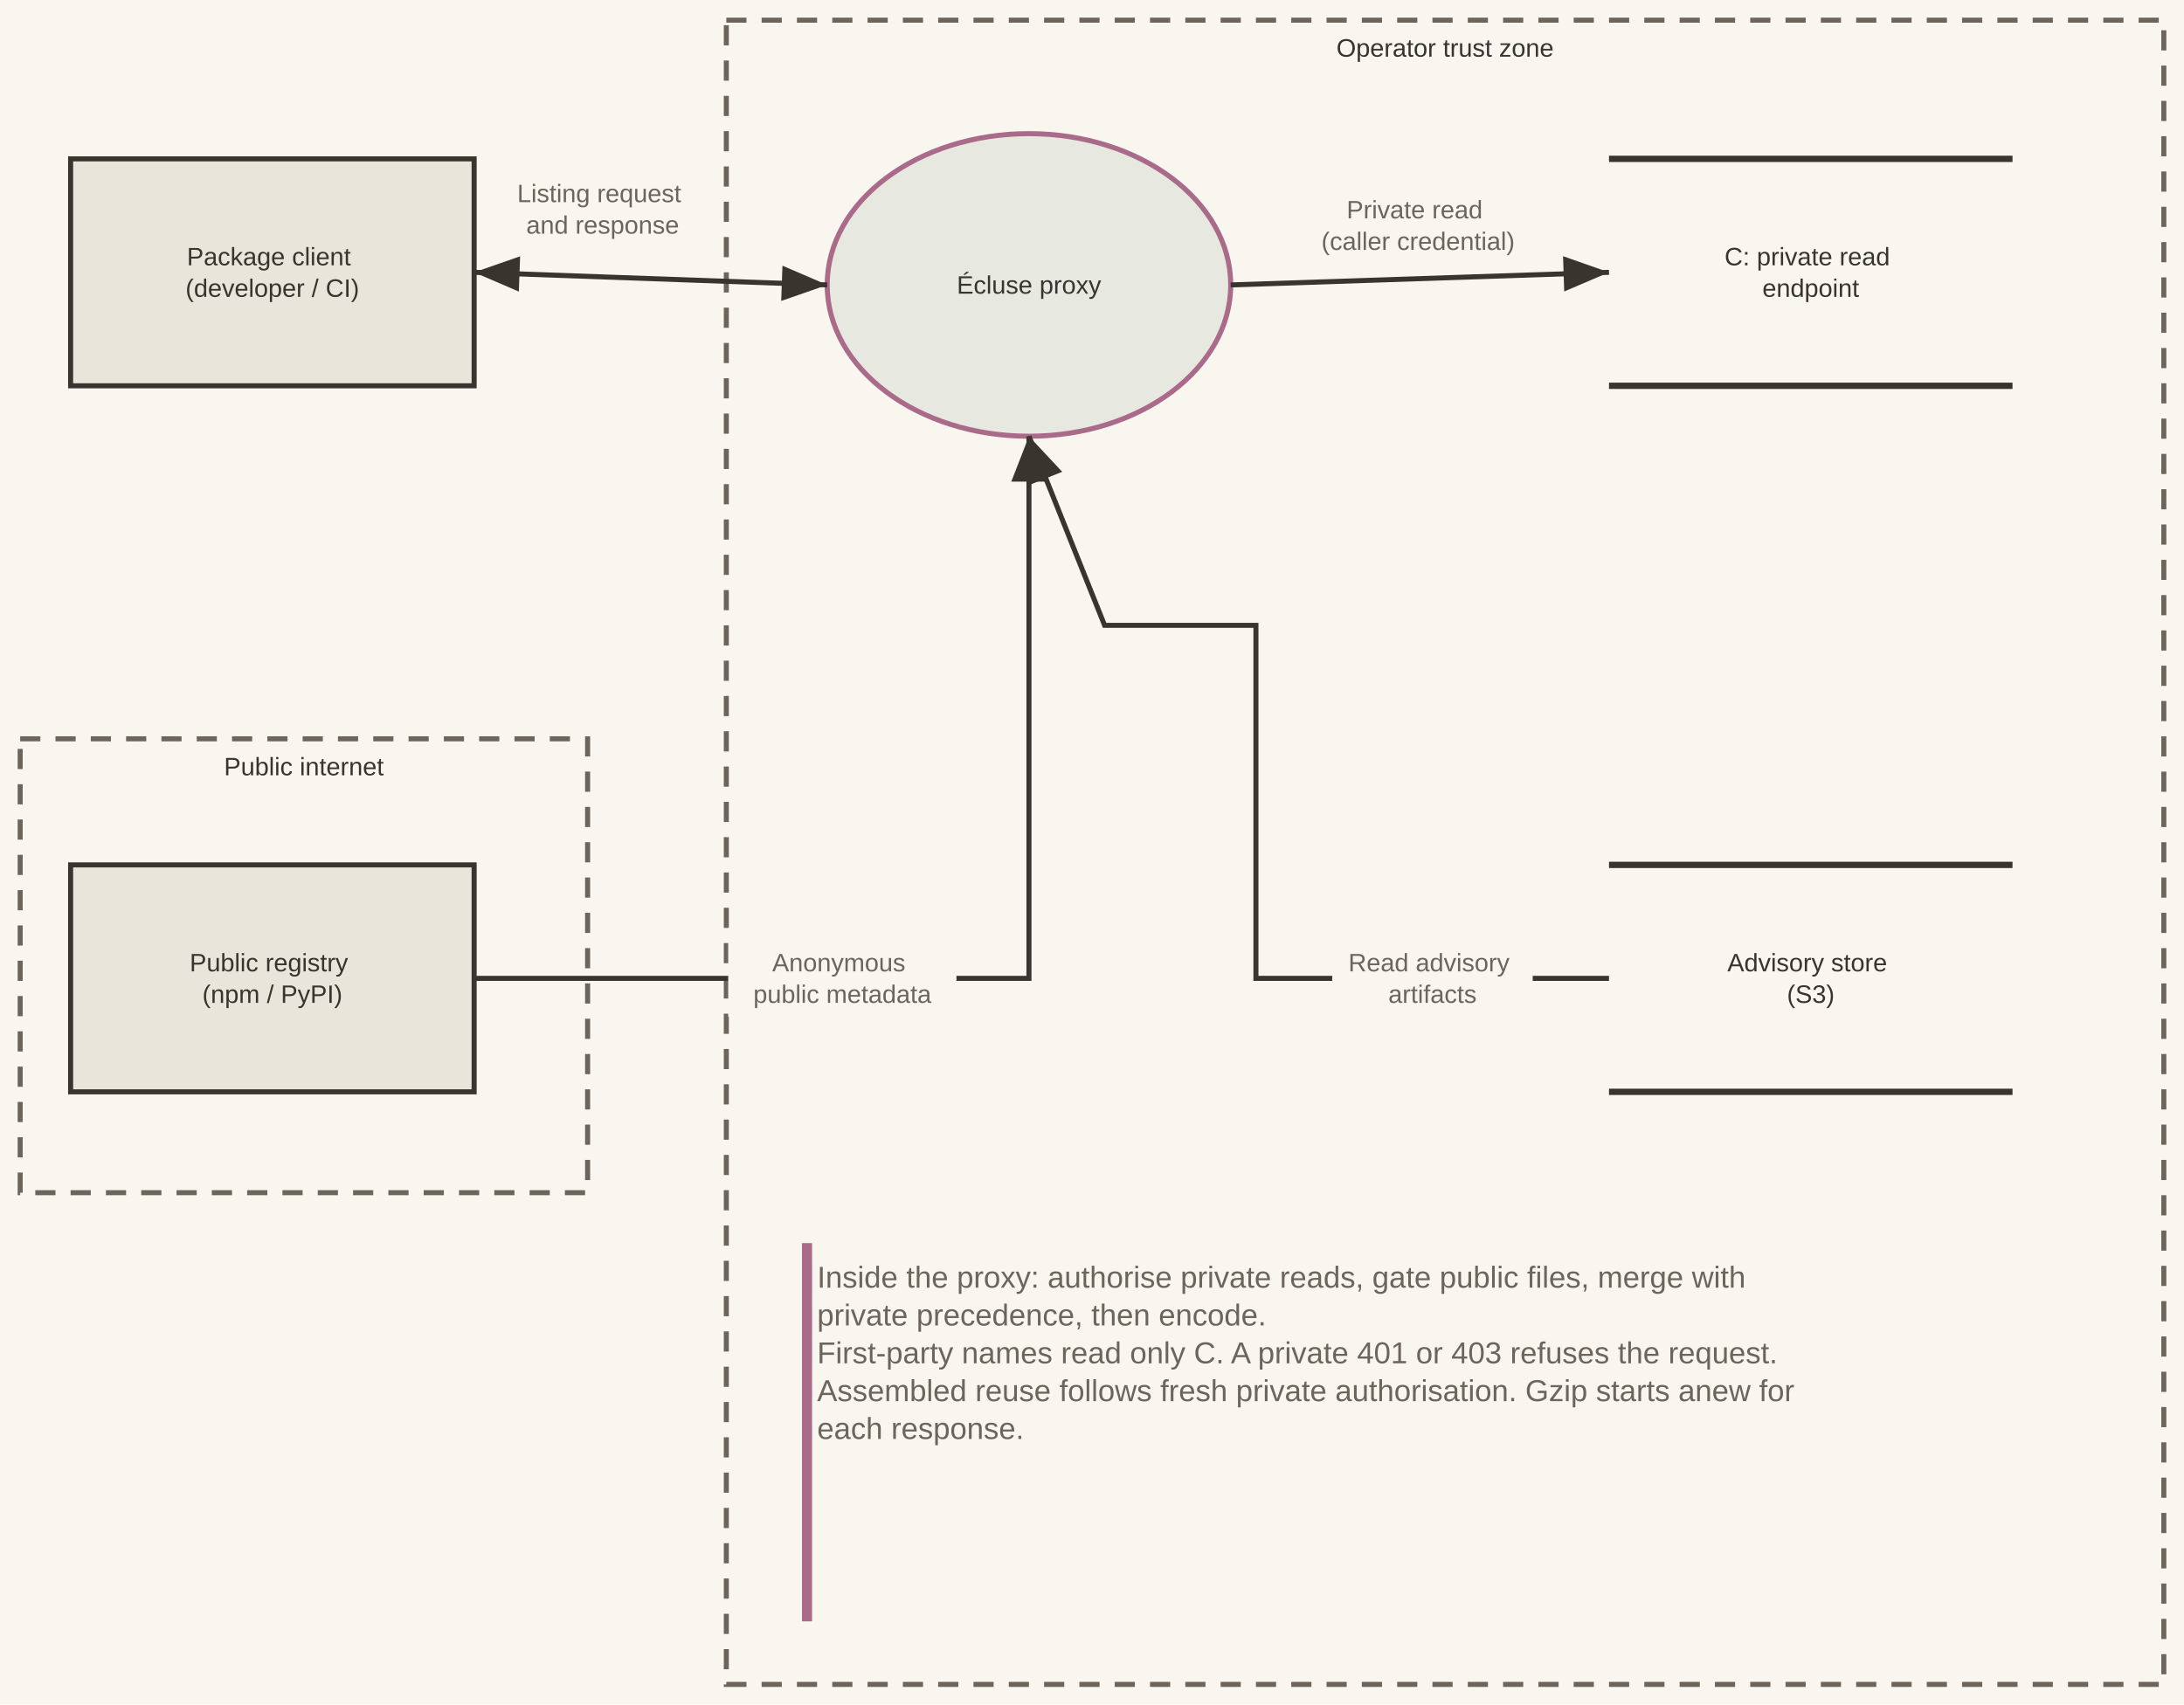
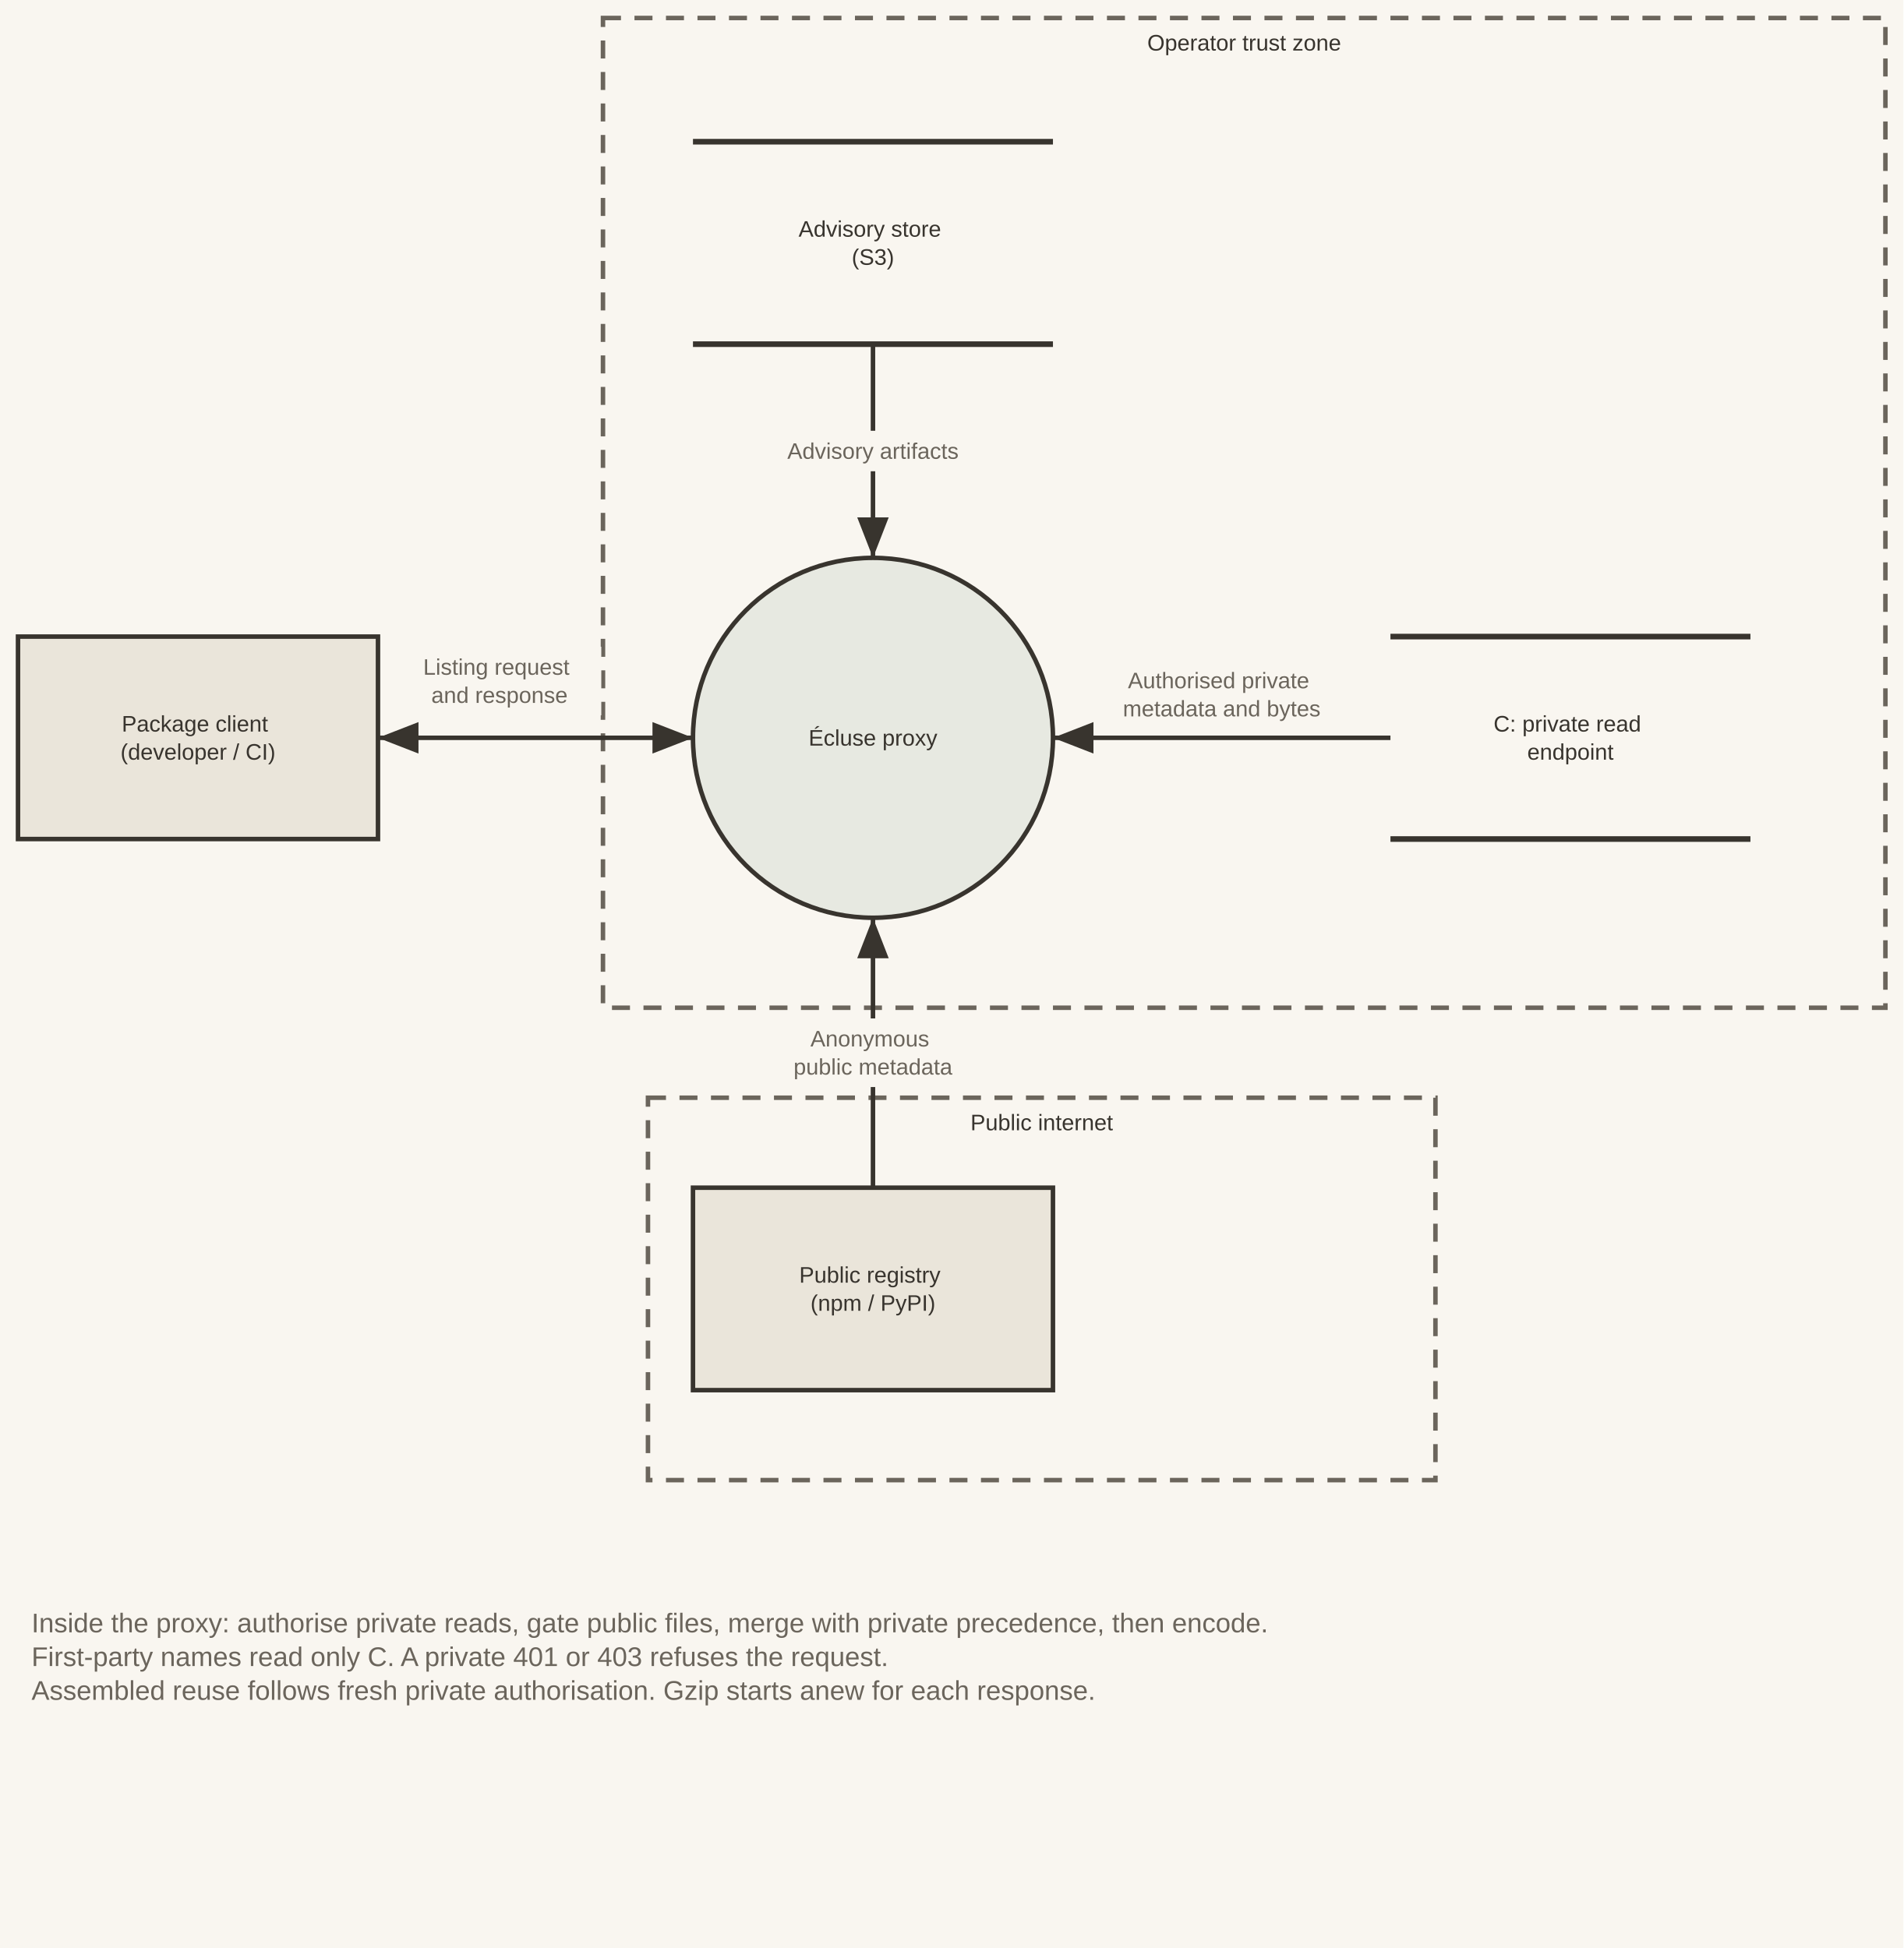
- <svg xmlns="http://www.w3.org/2000/svg" viewBox="2 2 866 676" width="866" height="676">
-   <rect x="2" y="2" width="866" height="676" fill="#F9F6F0" />
+ <svg xmlns="http://www.w3.org/2000/svg" viewBox="22 2 846 866" width="846" height="866">
+   <rect x="22" y="2" width="846" height="866" fill="#F9F6F0" />
  <style>.saer-diagram-element {
  font-family: "Liberation Sans";
}
.saer-diagram-shape {
  fill: #FAF8F2;
  stroke: #38342E;
  stroke-width: 2;
}
.saer-diagram-actor {
  fill: #EAE5DA;
}
.saer-diagram-process {
  fill: #E7E9E1;
}
.saer-diagram-store {
  fill: none;
  stroke-width: 2.5;
}
.saer-diagram-boundary-box,
.saer-diagram-boundary-curve {
  fill: none;
  stroke: #6B655C;
  stroke-width: 2;
  stroke-dasharray: 8 6;
}
.saer-diagram-note-frame {
  fill: none;
}
.saer-diagram-label {
  fill: #38342E;
  font-size: 10px;
  font-weight: 500;
  text-anchor: middle;
  dominant-baseline: central;
}
.saer-diagram-note {
  fill: #6B655C;
  font-size: 12px;
  text-anchor: start;
  dominant-baseline: central;
}
.saer-diagram-flow {
  fill: none;
}
.saer-diagram-flow-arrow {
  fill: #38342E;
  stroke: none;
}
.saer-diagram-flow-label {
  fill: #6B655C;
  font-size: 10px;
  text-anchor: middle;
  dominant-baseline: central;
}
.saer-diagram-flow-backing {
  fill: #F9F6F0;
  stroke: none;
}
.saer-diagram-out-of-scope .saer-diagram-shape {
  stroke: #6B655C;
  stroke-dasharray: 0 5;
  stroke-linecap: round;
}
.saer-diagram-out-of-scope .saer-diagram-flow-arrow {
  fill: #6B655C;
}
.saer-diagram-badge {
  stroke: #FAF8F2;
  stroke-width: 3;
}
.saer-diagram-badge-count {
  fill: #FAF8F2;
  stroke: none;
  font-weight: 600;
  text-anchor: middle;
  dominant-baseline: central;
}
.saer-diagram-badge-primary .saer-diagram-badge-count {
  font-size: 11px;
}
.saer-diagram-badge-secondary .saer-diagram-badge-count {
  font-size: 9px;
}
.saer-diagram-badge-mark {
  fill: #FAF8F2;
  stroke: none;
  font-size: 9px;
  font-weight: 700;
  text-anchor: middle;
  dominant-baseline: central;
}
.saer-diagram-badge-flag {
  stroke-linejoin: round;
}
.saer-diagram-tone-critical {
  fill: #C14339;
}
.saer-diagram-tone-high {
  fill: #A85E1D;
}
.saer-diagram-tone-medium {
  fill: #46788A;
}
.saer-diagram-tone-low {
  fill: #4B6B50;
}
.saer-diagram-tone-neutral {
  fill: #756E63;
}
.saer-diagram-tone-flag {
  fill: #38342E;
- }
- 
- .saer-diagram-accent-1 .saer-diagram-shape {
-   stroke: #AA6A89;
- }
- .saer-diagram-accent-1 .saer-diagram-flow-arrow,
- .saer-diagram-accent-1 .saer-diagram-note-bar {
-   fill: #AA6A89;
- }
- .saer-diagram-accent-1 .saer-diagram-tinted {
-   fill: #EDE1E1;
- }
- .saer-diagram-accent-2 .saer-diagram-shape {
-   stroke: #9370CE;
- }
- .saer-diagram-accent-2 .saer-diagram-flow-arrow,
- .saer-diagram-accent-2 .saer-diagram-note-bar {
-   fill: #9370CE;
- }
- .saer-diagram-accent-2 .saer-diagram-tinted {
-   fill: #EAE2EC;
- }
- .saer-diagram-accent-3 .saer-diagram-shape {
-   stroke: #93814F;
- }
- .saer-diagram-accent-3 .saer-diagram-flow-arrow,
- .saer-diagram-accent-3 .saer-diagram-note-bar {
-   fill: #93814F;
- }
- .saer-diagram-accent-3 .saer-diagram-tinted {
-   fill: #EAE5D8;
- }
- .saer-diagram-accent-4 .saer-diagram-shape {
-   stroke: #5C8A8F;
- }
- .saer-diagram-accent-4 .saer-diagram-flow-arrow,
- .saer-diagram-accent-4 .saer-diagram-note-bar {
-   fill: #5C8A8F;
- }
- .saer-diagram-accent-4 .saer-diagram-tinted {
-   fill: #E1E6E2;
- }
- .saer-diagram-store-band,
- .saer-diagram-note-ground {
-   stroke: none;
- }
- .saer-diagram-accent-strong .saer-diagram-note {
-   fill: #38342E;
- }
- .saer-diagram-accent-strong .saer-diagram-shape {
-   stroke-width: 3;
- }
- .saer-diagram-accent-strong .saer-diagram-boundary-box,
- .saer-diagram-accent-strong .saer-diagram-boundary-curve {
-   stroke-width: 3.5;
- }
- .saer-diagram-accent-strong .saer-diagram-flow {
-   stroke-width: 4;
- }
- .saer-diagram-out-of-scope.saer-diagram-accent-strong .saer-diagram-shape {
-   stroke-dasharray: 0 7.5;
- }
- .saer-diagram-out-of-scope.saer-diagram-accent-strong .saer-diagram-boundary-box,
- .saer-diagram-out-of-scope.saer-diagram-accent-strong .saer-diagram-boundary-curve {
-   stroke-dasharray: 0 8.75;
- }
- .saer-diagram-out-of-scope.saer-diagram-accent-strong .saer-diagram-flow {
-   stroke-dasharray: 0 10;
- }
- .saer-diagram-out-of-scope .saer-diagram-shape.saer-diagram-note-frame {
-   stroke: #6B655C;
-   stroke-width: 2;
-   stroke-dasharray: 0 5;
}

.saer-diagram-tone-low { fill: #4B6B50; stroke: #4B6B50; stroke-width: 3; }
.saer-diagram-tone-low ~ .saer-diagram-badge-count, .saer-diagram-tone-low ~ .saer-diagram-badge-mark { fill: #FAF8F2; }
.saer-diagram-tone-medium { fill: #46788A; stroke: #46788A; stroke-width: 3; }
.saer-diagram-tone-medium ~ .saer-diagram-badge-count, .saer-diagram-tone-medium ~ .saer-diagram-badge-mark { fill: #FAF8F2; }
.saer-diagram-tone-high { fill: #A85E1D; stroke: #A85E1D; stroke-width: 3; }
.saer-diagram-tone-high ~ .saer-diagram-badge-count, .saer-diagram-tone-high ~ .saer-diagram-badge-mark { fill: #FAF8F2; }
.saer-diagram-tone-critical { fill: #C14339; stroke: #C14339; stroke-width: 3; }
.saer-diagram-tone-critical ~ .saer-diagram-badge-count, .saer-diagram-tone-critical ~ .saer-diagram-badge-mark { fill: #FAF8F2; }
.saer-diagram-tone-neutral { fill: #756E63; stroke: #756E63; stroke-width: 3; }
.saer-diagram-tone-neutral ~ .saer-diagram-badge-count, .saer-diagram-tone-neutral ~ .saer-diagram-badge-mark { fill: #FAF8F2; }
.saer-diagram-tone-flag { fill: #38342E; stroke: #38342E; stroke-width: 3; }
.saer-diagram-tone-flag ~ .saer-diagram-badge-count, .saer-diagram-tone-flag ~ .saer-diagram-badge-mark { fill: #FAF8F2; }</style>
  <g transform="translate(290, 10)">
    <g class="saer-diagram-element">
-       <rect class="saer-diagram-shape saer-diagram-boundary-box" width="570" height="660" />
+       <rect class="saer-diagram-shape saer-diagram-boundary-box" width="570" height="440" />
      <text class="saer-diagram-label" x="285" y="11">
        <tspan x="285" dy="0">Operator trust zone</tspan>
      </text>
    </g>
  </g>
-   <g transform="translate(10, 295)">
-     <g class="saer-diagram-element">
-       <rect class="saer-diagram-shape saer-diagram-boundary-box" width="225" height="180" />
-       <text class="saer-diagram-label" x="112.5" y="11">
-         <tspan x="112.5" dy="0">Public internet</tspan>
-       </text>
-     </g>
-   </g>
-   <g transform="translate(30, 65)">
+   <g transform="translate(310, 490)">
+     <g class="saer-diagram-element">
+       <rect class="saer-diagram-shape saer-diagram-boundary-box" width="350" height="170" />
+       <text class="saer-diagram-label" x="175" y="11">
+         <tspan x="175" dy="0">Public internet</tspan>
+       </text>
+     </g>
+   </g>
+   <g transform="translate(30, 285)">
    <g class="saer-diagram-element">
      <rect class="saer-diagram-shape saer-diagram-actor" width="160" height="90" />
      <text class="saer-diagram-label" x="80" y="38.75">
        <tspan x="80" dy="0">Package client</tspan>
        <tspan x="80" dy="12.5">(developer / CI)</tspan>
      </text>
    </g>
  </g>
-   <g transform="translate(330, 55)">
-     <g class="saer-diagram-element saer-diagram-accent-1">
-       <ellipse class="saer-diagram-shape saer-diagram-process" cx="80" cy="60" rx="80" ry="60" />
-       <text class="saer-diagram-label" x="80" y="60">
+   <g transform="translate(330, 250)">
+     <g class="saer-diagram-element">
+       <ellipse class="saer-diagram-shape saer-diagram-process" cx="80" cy="80" rx="80" ry="80" />
+       <text class="saer-diagram-label" x="80" y="80">
        <tspan x="80" dy="0">Écluse proxy</tspan>
      </text>
    </g>
  </g>
-   <g transform="translate(640, 65)">
+   <g transform="translate(640, 285)">
    <g class="saer-diagram-element">
      <line class="saer-diagram-shape saer-diagram-store" x1="0" y1="0" x2="160" y2="0" />
      <line class="saer-diagram-shape saer-diagram-store" x1="0" y1="90" x2="160" y2="90" />
      <text class="saer-diagram-label" x="80" y="38.75">
        <tspan x="80" dy="0">C: private read</tspan>
        <tspan x="80" dy="12.5">endpoint</tspan>
      </text>
    </g>
  </g>
-   <g transform="translate(30, 345)">
+   <g transform="translate(330, 530)">
    <g class="saer-diagram-element">
      <rect class="saer-diagram-shape saer-diagram-actor" width="160" height="90" />
      <text class="saer-diagram-label" x="80" y="38.75">
        <tspan x="80" dy="0">Public registry</tspan>
        <tspan x="80" dy="12.5">(npm / PyPI)</tspan>
      </text>
    </g>
  </g>
-   <g transform="translate(640, 345)">
+   <g transform="translate(330, 65)">
    <g class="saer-diagram-element">
      <line class="saer-diagram-shape saer-diagram-store" x1="0" y1="0" x2="160" y2="0" />
      <line class="saer-diagram-shape saer-diagram-store" x1="0" y1="90" x2="160" y2="90" />
      <text class="saer-diagram-label" x="80" y="38.75">
        <tspan x="80" dy="0">Advisory store</tspan>
        <tspan x="80" dy="12.5">(S3)</tspan>
      </text>
    </g>
  </g>
-   <g transform="translate(320, 495)">
-     <g class="saer-diagram-element saer-diagram-accent-1">
-       <rect class="saer-diagram-note-bar" width="4" height="150" />
+   <g transform="translate(30, 710)">
+     <g class="saer-diagram-element">
      <text class="saer-diagram-note" x="6" y="13.5">
-         <tspan x="6" dy="0">Inside the proxy: authorise private reads, gate public files, merge with</tspan>
-         <tspan x="6" dy="15">private precedence, then encode.</tspan>
+         <tspan x="6" dy="0">Inside the proxy: authorise private reads, gate public files, merge with private precedence, then encode.</tspan>
        <tspan x="6" dy="15">First-party names read only C. A private 401 or 403 refuses the request.</tspan>
-         <tspan x="6" dy="15">Assembled reuse follows fresh private authorisation. Gzip starts anew for</tspan>
-         <tspan x="6" dy="15">each response.</tspan>
-       </text>
-     </g>
-   </g>
-   <g class="saer-diagram-element">
-     <path class="saer-diagram-shape saer-diagram-flow" d="M 190 110 L 330 115" />
-     <path class="saer-diagram-flow-arrow" d="M 330 115 L 311.762 121.353 L 312.261 107.362 Z" />
-     <path class="saer-diagram-flow-arrow" d="M 190 110 L 208.238 103.647 L 207.739 117.638 Z" />
-     <rect class="saer-diagram-flow-backing" x="195.721" y="69.698" width="90.5" height="30.5" />
-     <text class="saer-diagram-flow-label" x="240.971" y="78.698">
-       <tspan x="240.971" dy="0">Listing request</tspan>
-       <tspan x="240.971" dy="12.5">and response</tspan>
-     </text>
-   </g>
-   <g class="saer-diagram-element">
-     <path class="saer-diagram-shape saer-diagram-flow" d="M 490 115 L 640 110" />
-     <path class="saer-diagram-flow-arrow" d="M 640 110 L 622.243 117.596 L 621.777 103.604 Z" />
-     <rect class="saer-diagram-flow-backing" x="508.047" y="76.146" width="112.5" height="30.5" />
-     <text class="saer-diagram-flow-label" x="564.297" y="85.146">
-       <tspan x="564.297" dy="0">Private read</tspan>
-       <tspan x="564.297" dy="12.5">(caller credential)</tspan>
-     </text>
-   </g>
-   <g class="saer-diagram-element">
-     <path class="saer-diagram-shape saer-diagram-flow" d="M 190 390 L 410 390 L 410 175" />
-     <path class="saer-diagram-flow-arrow" d="M 410 175 L 417 193 L 403 193 Z" />
-     <rect class="saer-diagram-flow-backing" x="290.75" y="374.75" width="90.5" height="30.5" />
-     <text class="saer-diagram-flow-label" x="336" y="383.75">
-       <tspan x="336" dy="0">Anonymous</tspan>
-       <tspan x="336" dy="12.5">public metadata</tspan>
-     </text>
-   </g>
-   <g class="saer-diagram-element">
-     <path class="saer-diagram-shape saer-diagram-flow" d="M 640 390 L 500 390 L 500 250 L 440 250 L 410 175" />
-     <path class="saer-diagram-flow-arrow" d="M 410 175 L 423.184 189.113 L 410.186 194.312 Z" />
-     <rect class="saer-diagram-flow-backing" x="530.25" y="374.75" width="79.5" height="30.5" />
-     <text class="saer-diagram-flow-label" x="570" y="383.75">
-       <tspan x="570" dy="0">Read advisory</tspan>
-       <tspan x="570" dy="12.5">artifacts</tspan>
+         <tspan x="6" dy="15">Assembled reuse follows fresh private authorisation. Gzip starts anew for each response.</tspan>
+       </text>
+     </g>
+   </g>
+   <g class="saer-diagram-element">
+     <path class="saer-diagram-shape saer-diagram-flow" d="M 190 330 L 330 330" />
+     <path class="saer-diagram-flow-arrow" d="M 330 330 L 312 337 L 312 323 Z" />
+     <path class="saer-diagram-flow-arrow" d="M 190 330 L 208 323 L 208 337 Z" />
+     <rect class="saer-diagram-flow-backing" x="198.75" y="289.5" width="90.5" height="30.5" />
+     <text class="saer-diagram-flow-label" x="244" y="298.5">
+       <tspan x="244" dy="0">Listing request</tspan>
+       <tspan x="244" dy="12.5">and response</tspan>
+     </text>
+   </g>
+   <g class="saer-diagram-element">
+     <path class="saer-diagram-shape saer-diagram-flow" d="M 640 330 L 490 330" />
+     <path class="saer-diagram-flow-arrow" d="M 490 330 L 508 323 L 508 337 Z" />
+     <rect class="saer-diagram-flow-backing" x="511.5" y="295.5" width="107" height="30.5" />
+     <text class="saer-diagram-flow-label" x="565" y="304.5">
+       <tspan x="565" dy="0">Authorised private</tspan>
+       <tspan x="565" dy="12.5">metadata and bytes</tspan>
+     </text>
+   </g>
+   <g class="saer-diagram-element">
+     <path class="saer-diagram-shape saer-diagram-flow" d="M 410 530 L 410 410" />
+     <path class="saer-diagram-flow-arrow" d="M 410 410 L 417 428 L 403 428 Z" />
+     <rect class="saer-diagram-flow-backing" x="364.75" y="454.75" width="90.5" height="30.5" />
+     <text class="saer-diagram-flow-label" x="410" y="463.75">
+       <tspan x="410" dy="0">Anonymous</tspan>
+       <tspan x="410" dy="12.5">public metadata</tspan>
+     </text>
+   </g>
+   <g class="saer-diagram-element">
+     <path class="saer-diagram-shape saer-diagram-flow" d="M 410 155 L 410 250" />
+     <path class="saer-diagram-flow-arrow" d="M 410 250 L 403 232 L 417 232 Z" />
+     <rect class="saer-diagram-flow-backing" x="356.5" y="193.5" width="107" height="18" />
+     <text class="saer-diagram-flow-label" x="410" y="202.5">
+       <tspan x="410" dy="0">Advisory artifacts</tspan>
    </text>
  </g>
</svg>
